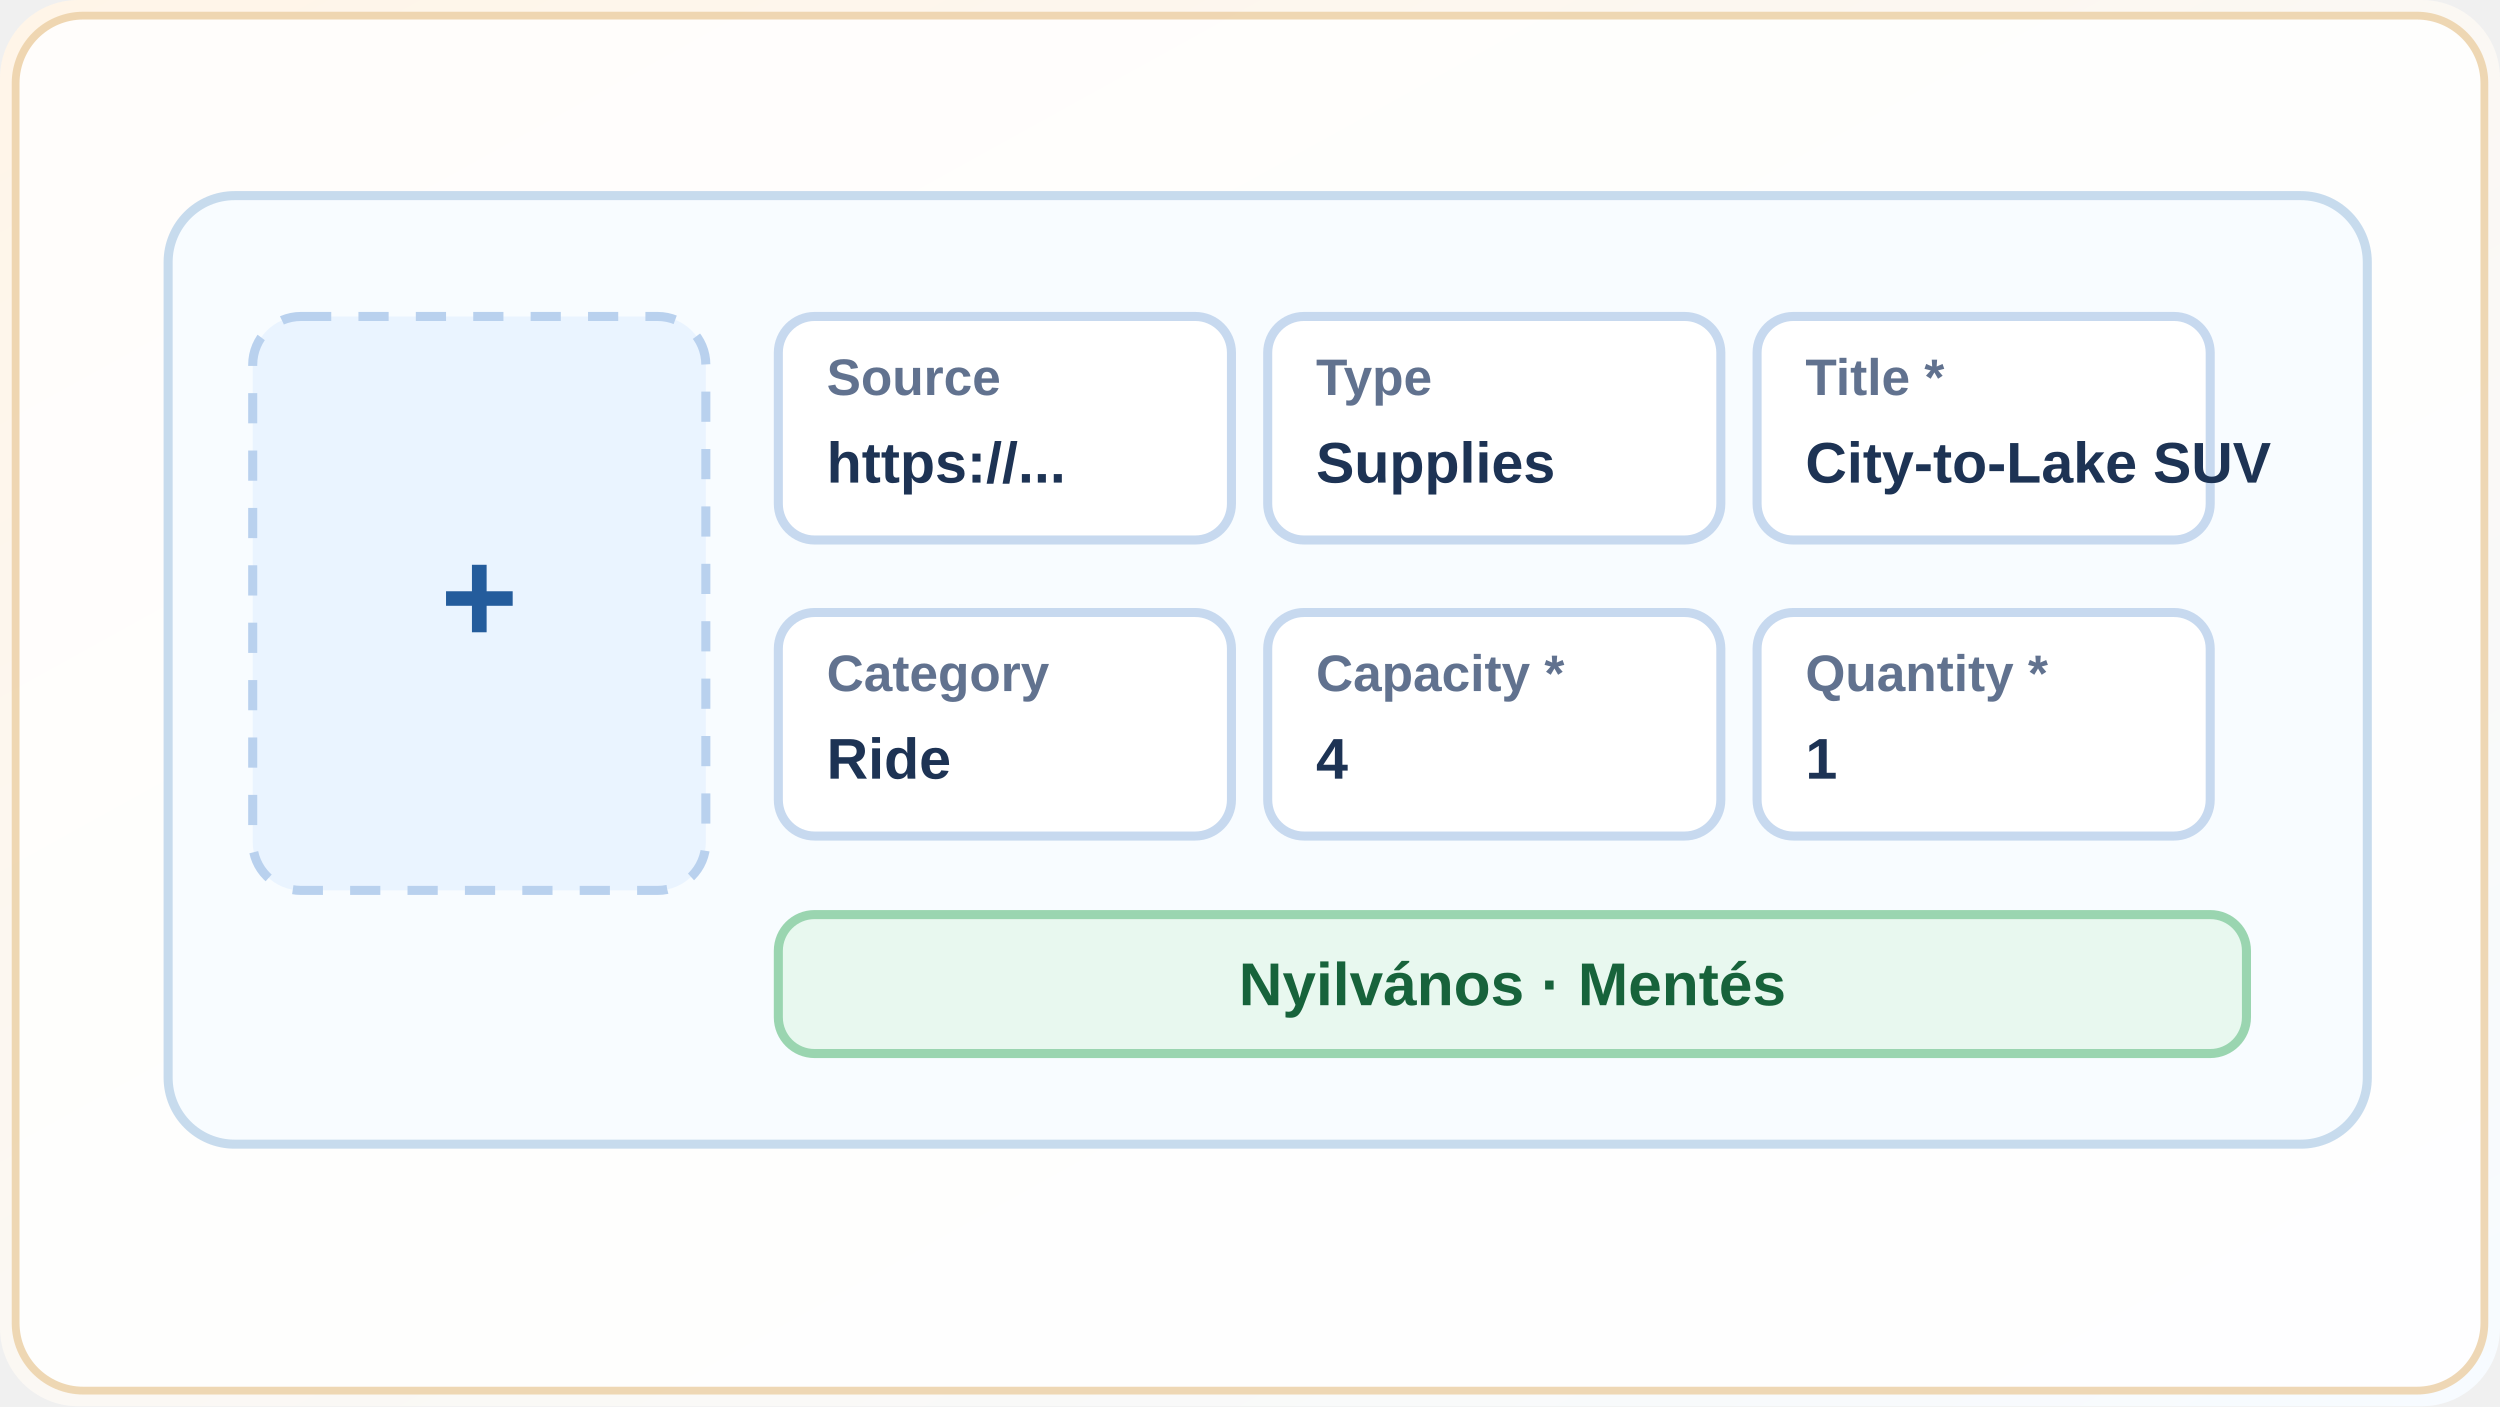
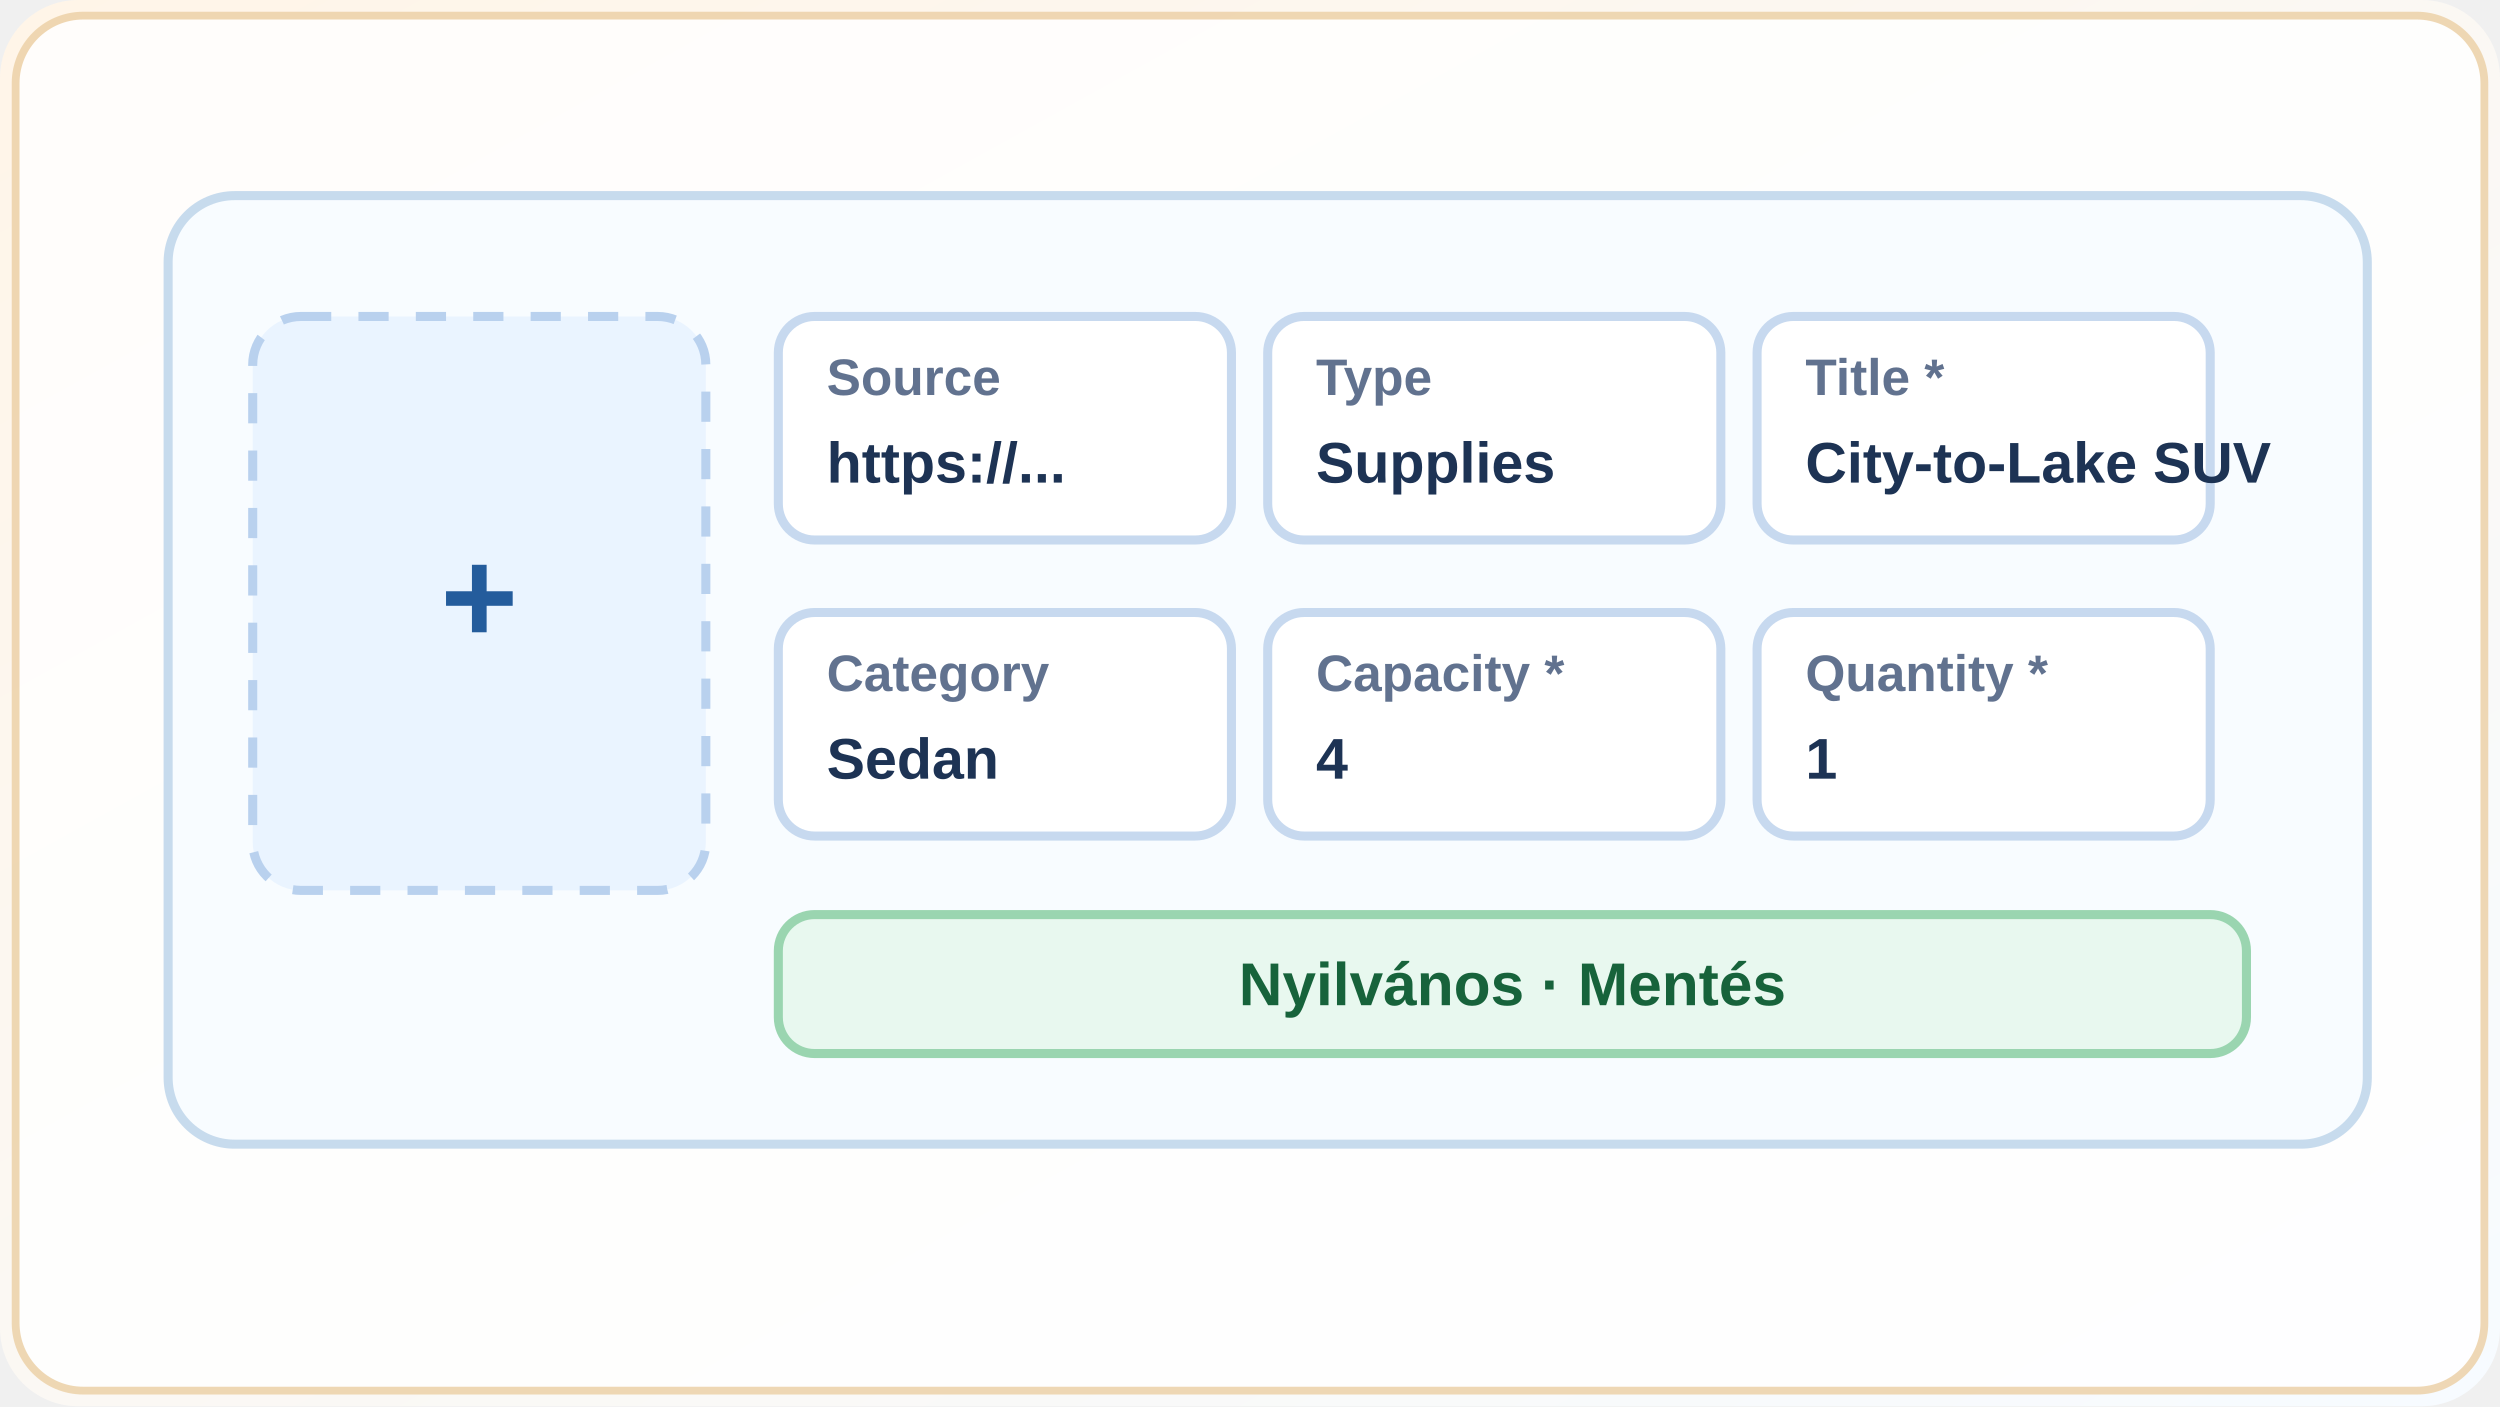
<svg xmlns="http://www.w3.org/2000/svg" width="960" height="540" viewBox="0 0 960 540">
  <defs>
    <linearGradient id="bg" x1="0" y1="0" x2="1" y2="1">
      <stop offset="0" stop-color="#fff5e8" />
      <stop offset="1" stop-color="#f7fbff" />
    </linearGradient>
  </defs>
  <rect width="960" height="540" rx="30" fill="url(#bg)" />
  <rect x="6" y="6" width="948" height="528" rx="26" fill="#ffffff" opacity="0.82" stroke="#ecd0a5" stroke-width="3" />
  <g transform="matrix(1.16 0 0 1.16 -70 -78)">
    <rect x="116" y="132" width="728" height="314" rx="22" fill="#f8fcff" stroke="#c7dbed" stroke-width="3" />
    <rect x="144" y="172" width="150" height="190" rx="16" fill="#eaf4ff" stroke="#b9d1ee" stroke-dasharray="10 9" stroke-width="3" />
    <text x="219" y="280" text-anchor="middle" font-family="Arial" font-size="44" font-weight="900" fill="#245c9c">+</text>
    <rect x="318" y="172" width="150" height="74" rx="12" fill="#fff" stroke="#c7d9ef" stroke-width="3" />
    <text x="334" y="198" font-family="Arial" font-size="17" font-weight="800" fill="#61728f">Source</text>
    <text x="334" y="227" font-family="Arial" font-size="19" font-weight="900" fill="#1d3354">https://...</text>
    <rect x="480" y="172" width="150" height="74" rx="12" fill="#fff" stroke="#c7d9ef" stroke-width="3" />
    <text x="496" y="198" font-family="Arial" font-size="17" font-weight="800" fill="#61728f">Type</text>
    <text x="496" y="227" font-family="Arial" font-size="19" font-weight="900" fill="#1d3354">Supplies</text>
    <rect x="642" y="172" width="150" height="74" rx="12" fill="#fff" stroke="#c7d9ef" stroke-width="3" />
    <text x="658" y="198" font-family="Arial" font-size="17" font-weight="800" fill="#61728f">Title *</text>
    <text x="658" y="227" font-family="Arial" font-size="19" font-weight="900" fill="#1d3354">City-to-Lake SUV</text>
    <rect x="318" y="270" width="150" height="74" rx="12" fill="#fff" stroke="#c7d9ef" stroke-width="3" />
    <text x="334" y="296" font-family="Arial" font-size="17" font-weight="800" fill="#61728f">Category</text>
-     <text x="334" y="325" font-family="Arial" font-size="19" font-weight="900" fill="#1d3354">Ride</text>
+     <text x="334" y="325" font-family="Arial" font-size="19" font-weight="900" fill="#1d3354">Sedan</text>
    <rect x="480" y="270" width="150" height="74" rx="12" fill="#fff" stroke="#c7d9ef" stroke-width="3" />
    <text x="496" y="296" font-family="Arial" font-size="17" font-weight="800" fill="#61728f">Capacity *</text>
    <text x="496" y="325" font-family="Arial" font-size="19" font-weight="900" fill="#1d3354">4</text>
    <rect x="642" y="270" width="150" height="74" rx="12" fill="#fff" stroke="#c7d9ef" stroke-width="3" />
    <text x="658" y="296" font-family="Arial" font-size="17" font-weight="800" fill="#61728f">Quantity *</text>
    <text x="658" y="325" font-family="Arial" font-size="19" font-weight="900" fill="#1d3354">1</text>
    <rect x="318" y="370" width="486" height="46" rx="12" fill="#e8f8ef" stroke="#9ad5b0" stroke-width="3" />
    <text x="561" y="400" text-anchor="middle" font-family="Arial" font-size="20" font-weight="900" fill="#17633b">Nyilvános · Mentés</text>
  </g>
</svg>
